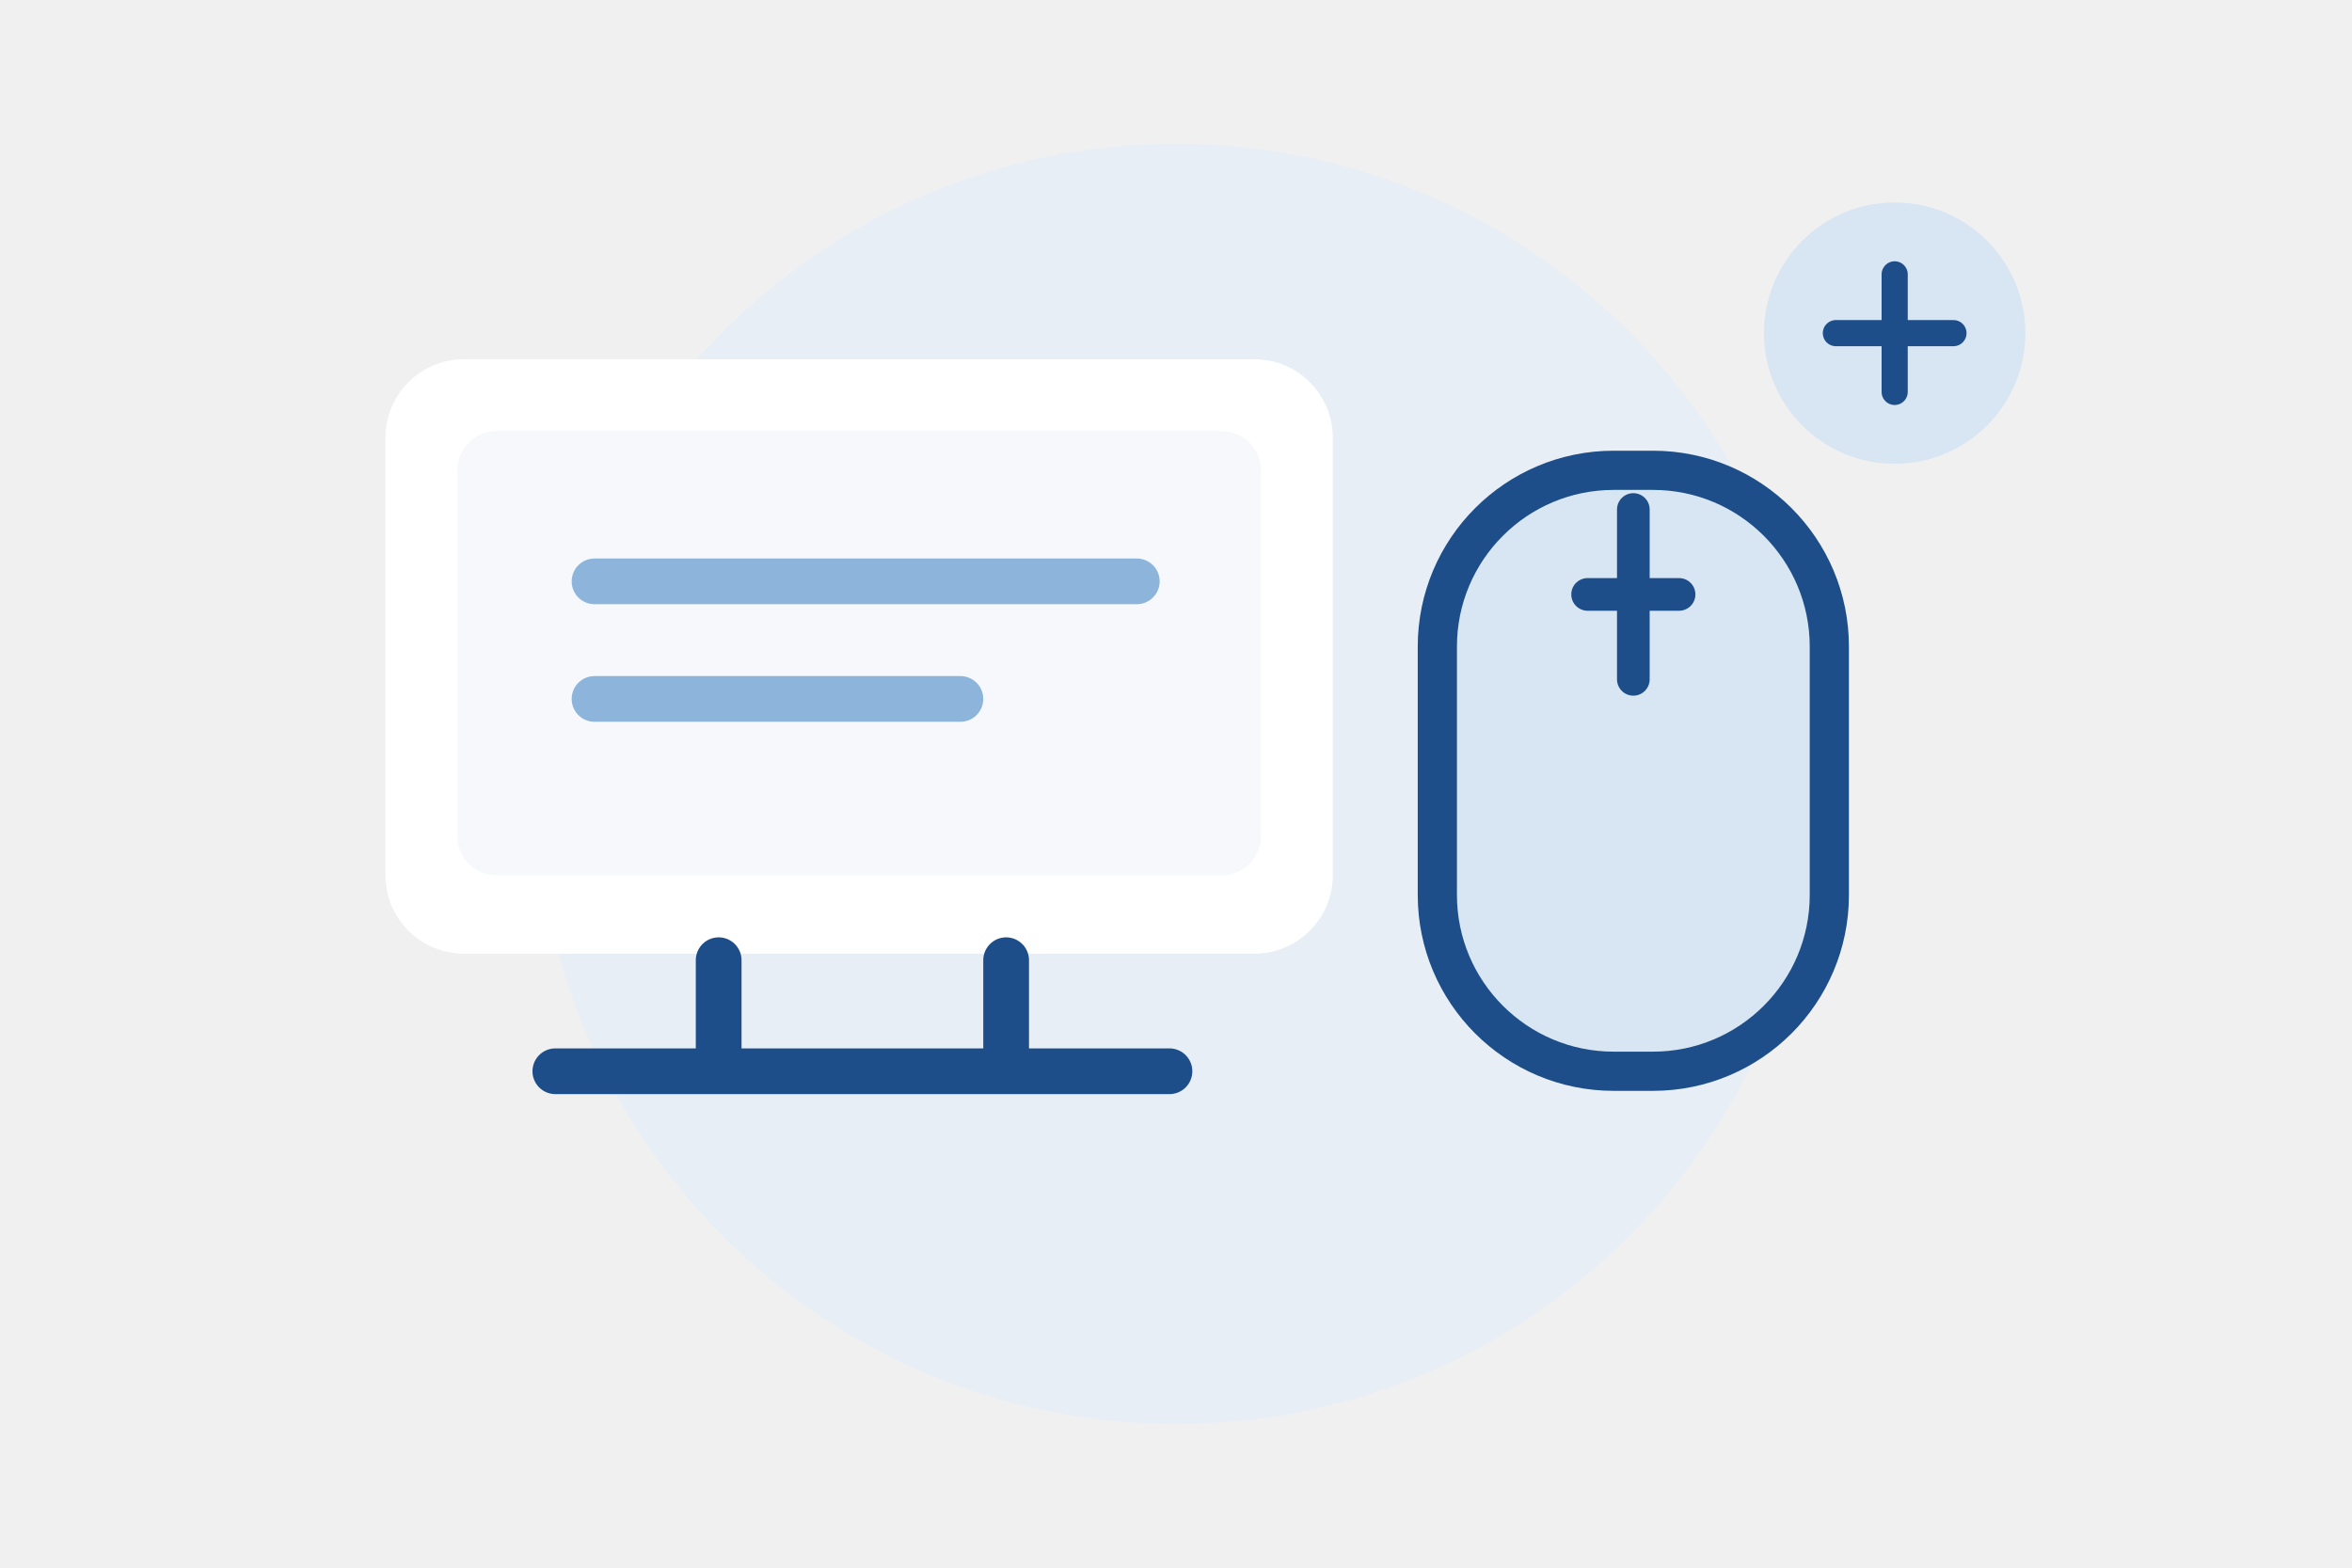
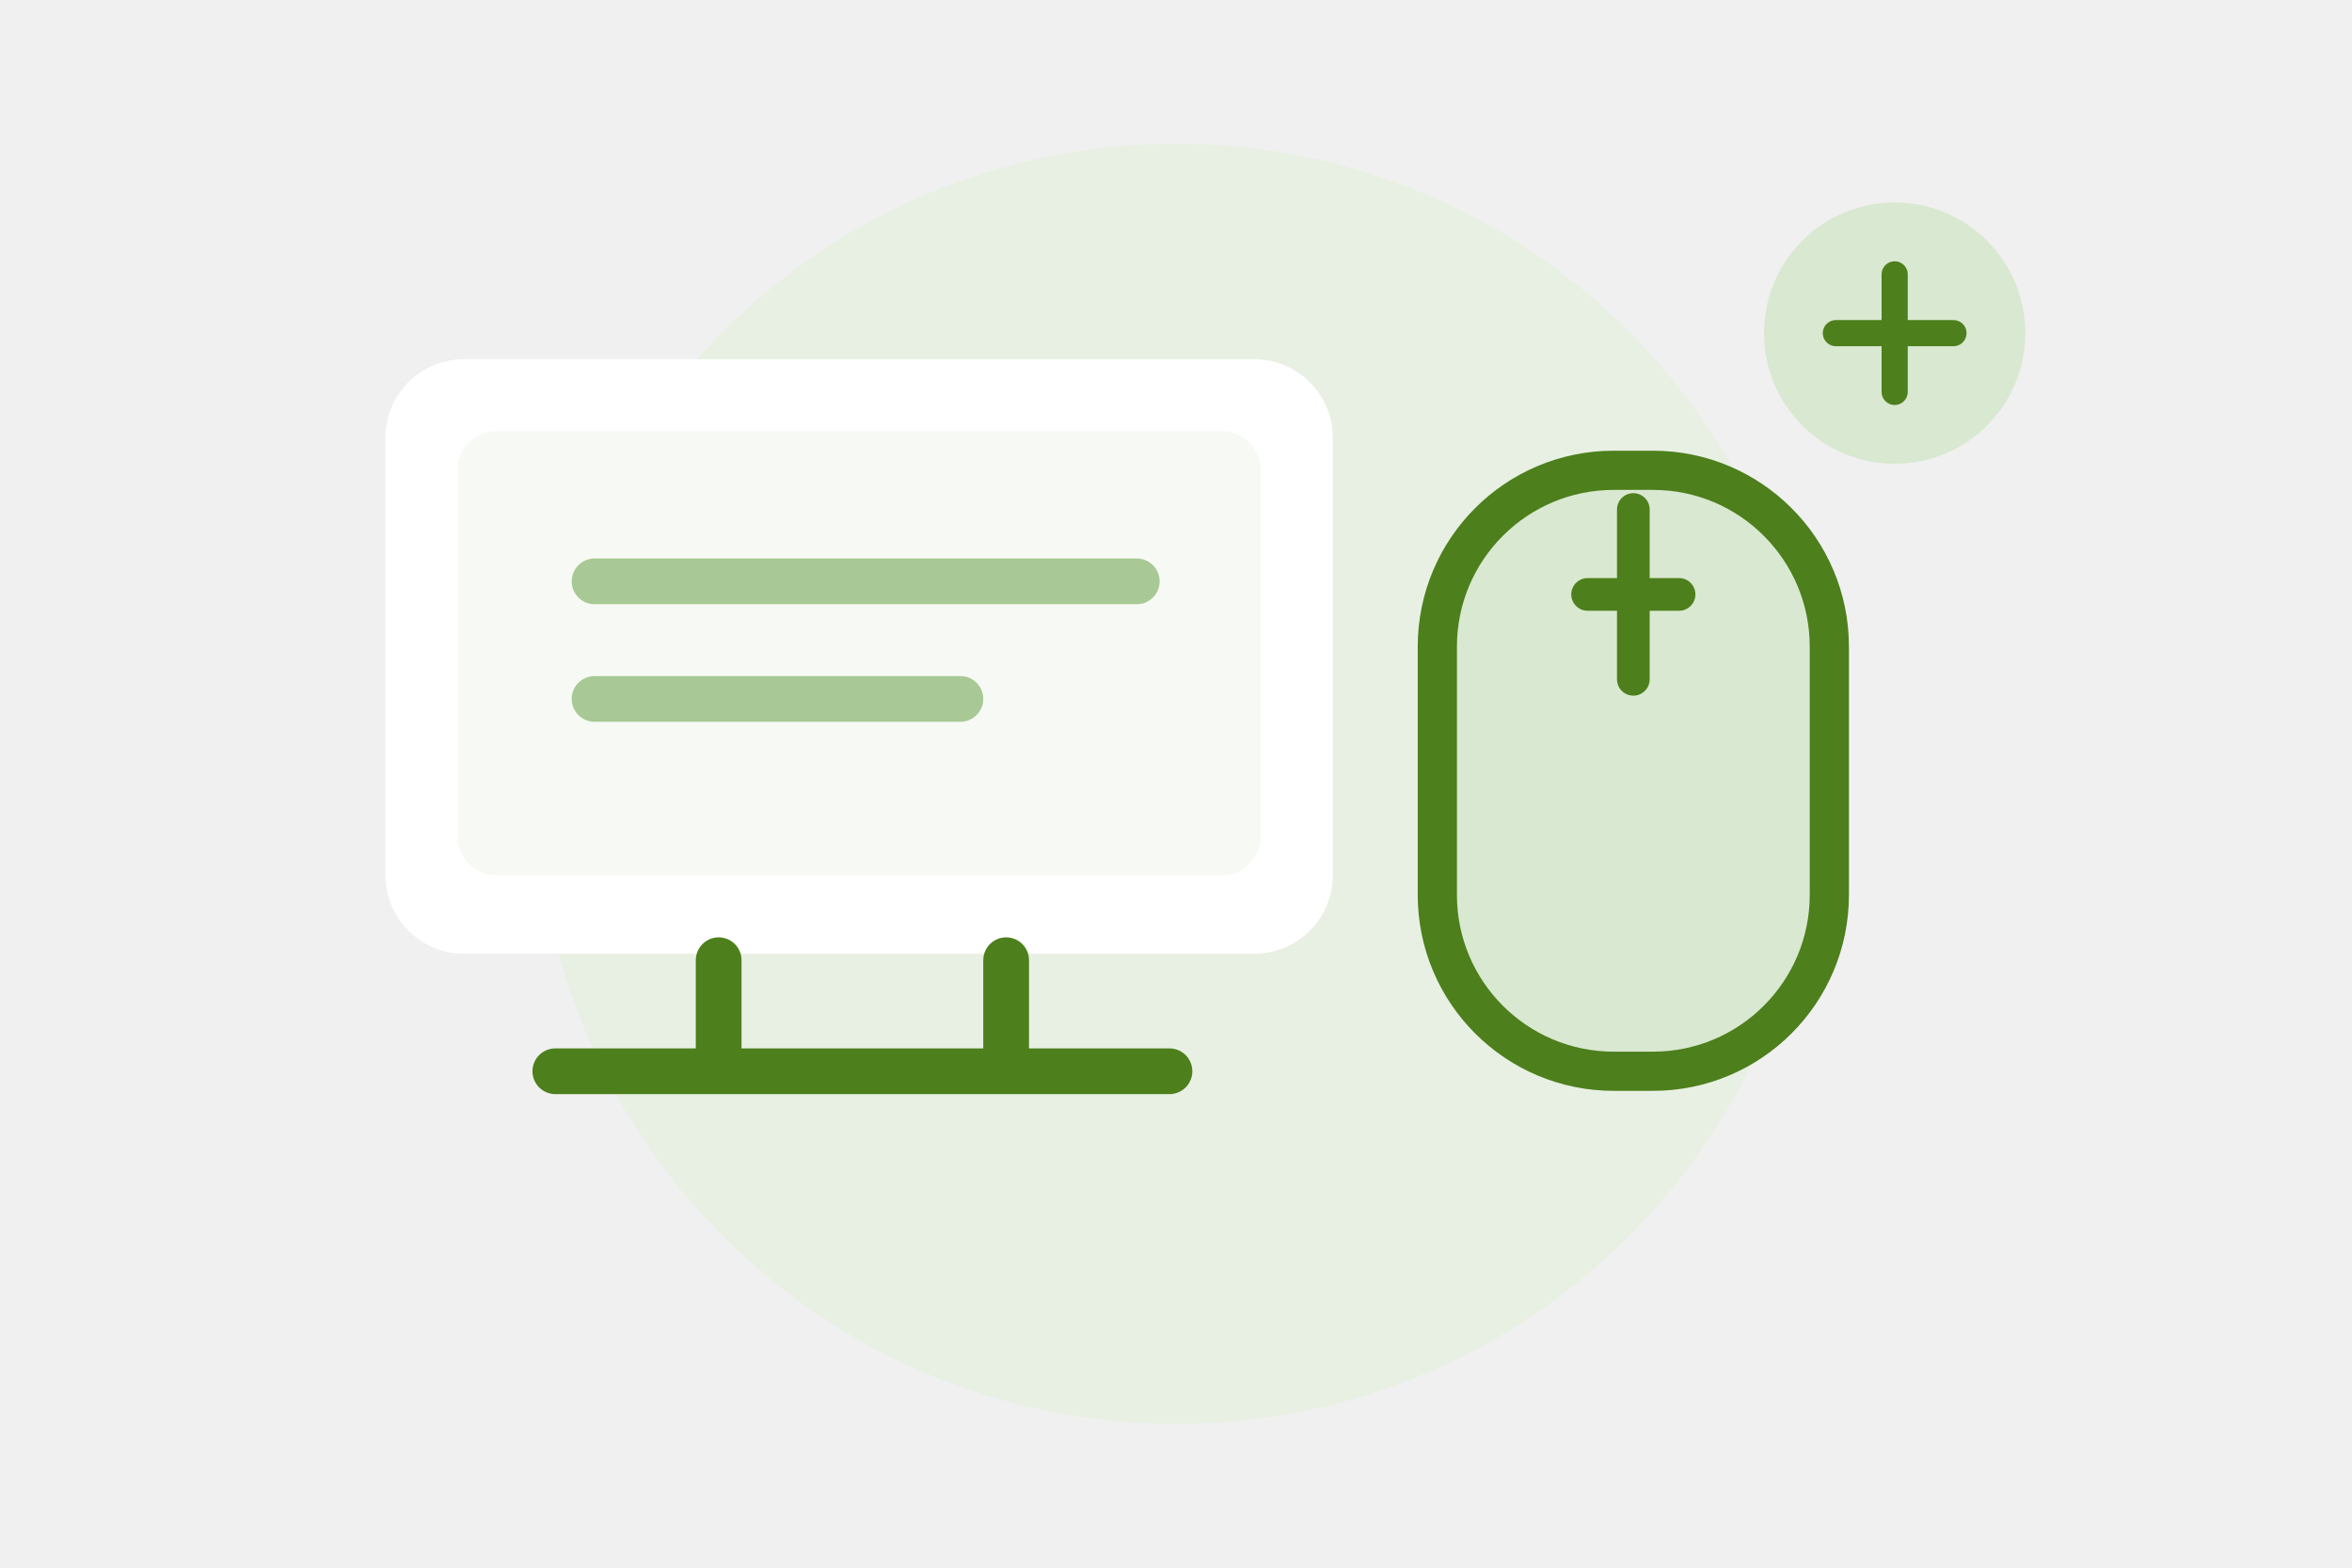
<svg xmlns="http://www.w3.org/2000/svg" viewBox="0 0 360 240" fill="none">
-   <circle cx="180" cy="120" r="98" fill="#E8EEF5" />
+   <circle cx="180" cy="120" r="98" fill="#E8F0E3" />
  <rect x="59" y="55" width="145" height="91" rx="12" fill="#fff" />
-   <rect x="70" y="66" width="123" height="68" rx="6" fill="#F6F8FB" />
-   <path d="M110 147v17m44-17v17m-69 0h94" stroke="#1D4E89" stroke-width="7" stroke-linecap="round" />
-   <rect x="220" y="72" width="60" height="92" rx="27" fill="#D8E5F2" stroke="#1D4E89" stroke-width="6" />
-   <path d="M250 78v26m-7-13h14" stroke="#1D4E89" stroke-width="5" stroke-linecap="round" />
-   <path d="M91 89h83m-83 18h56" stroke="#8DB5DB" stroke-width="7" stroke-linecap="round" />
-   <circle cx="290" cy="51" r="20" fill="#D8E5F2" />
-   <path d="M281 51h18m-9-9v18" stroke="#1D4E89" stroke-width="4" stroke-linecap="round" />
+   <rect x="70" y="66" width="123" height="68" rx="6" fill="#F7FAF4" />
+   <path d="M110 147v17m44-17v17m-69 0h94" stroke="#4D7F1C" stroke-width="7" stroke-linecap="round" />
+   <rect x="220" y="72" width="60" height="92" rx="27" fill="#D9E8D0" stroke="#4D7F1C" stroke-width="6" />
+   <path d="M250 78v26m-7-13h14" stroke="#4D7F1C" stroke-width="5" stroke-linecap="round" />
+   <path d="M91 89h83m-83 18h56" stroke="#A8C995" stroke-width="7" stroke-linecap="round" />
+   <circle cx="290" cy="51" r="20" fill="#D9E8D0" />
+   <path d="M281 51h18m-9-9v18" stroke="#4D7F1C" stroke-width="4" stroke-linecap="round" />
</svg>
